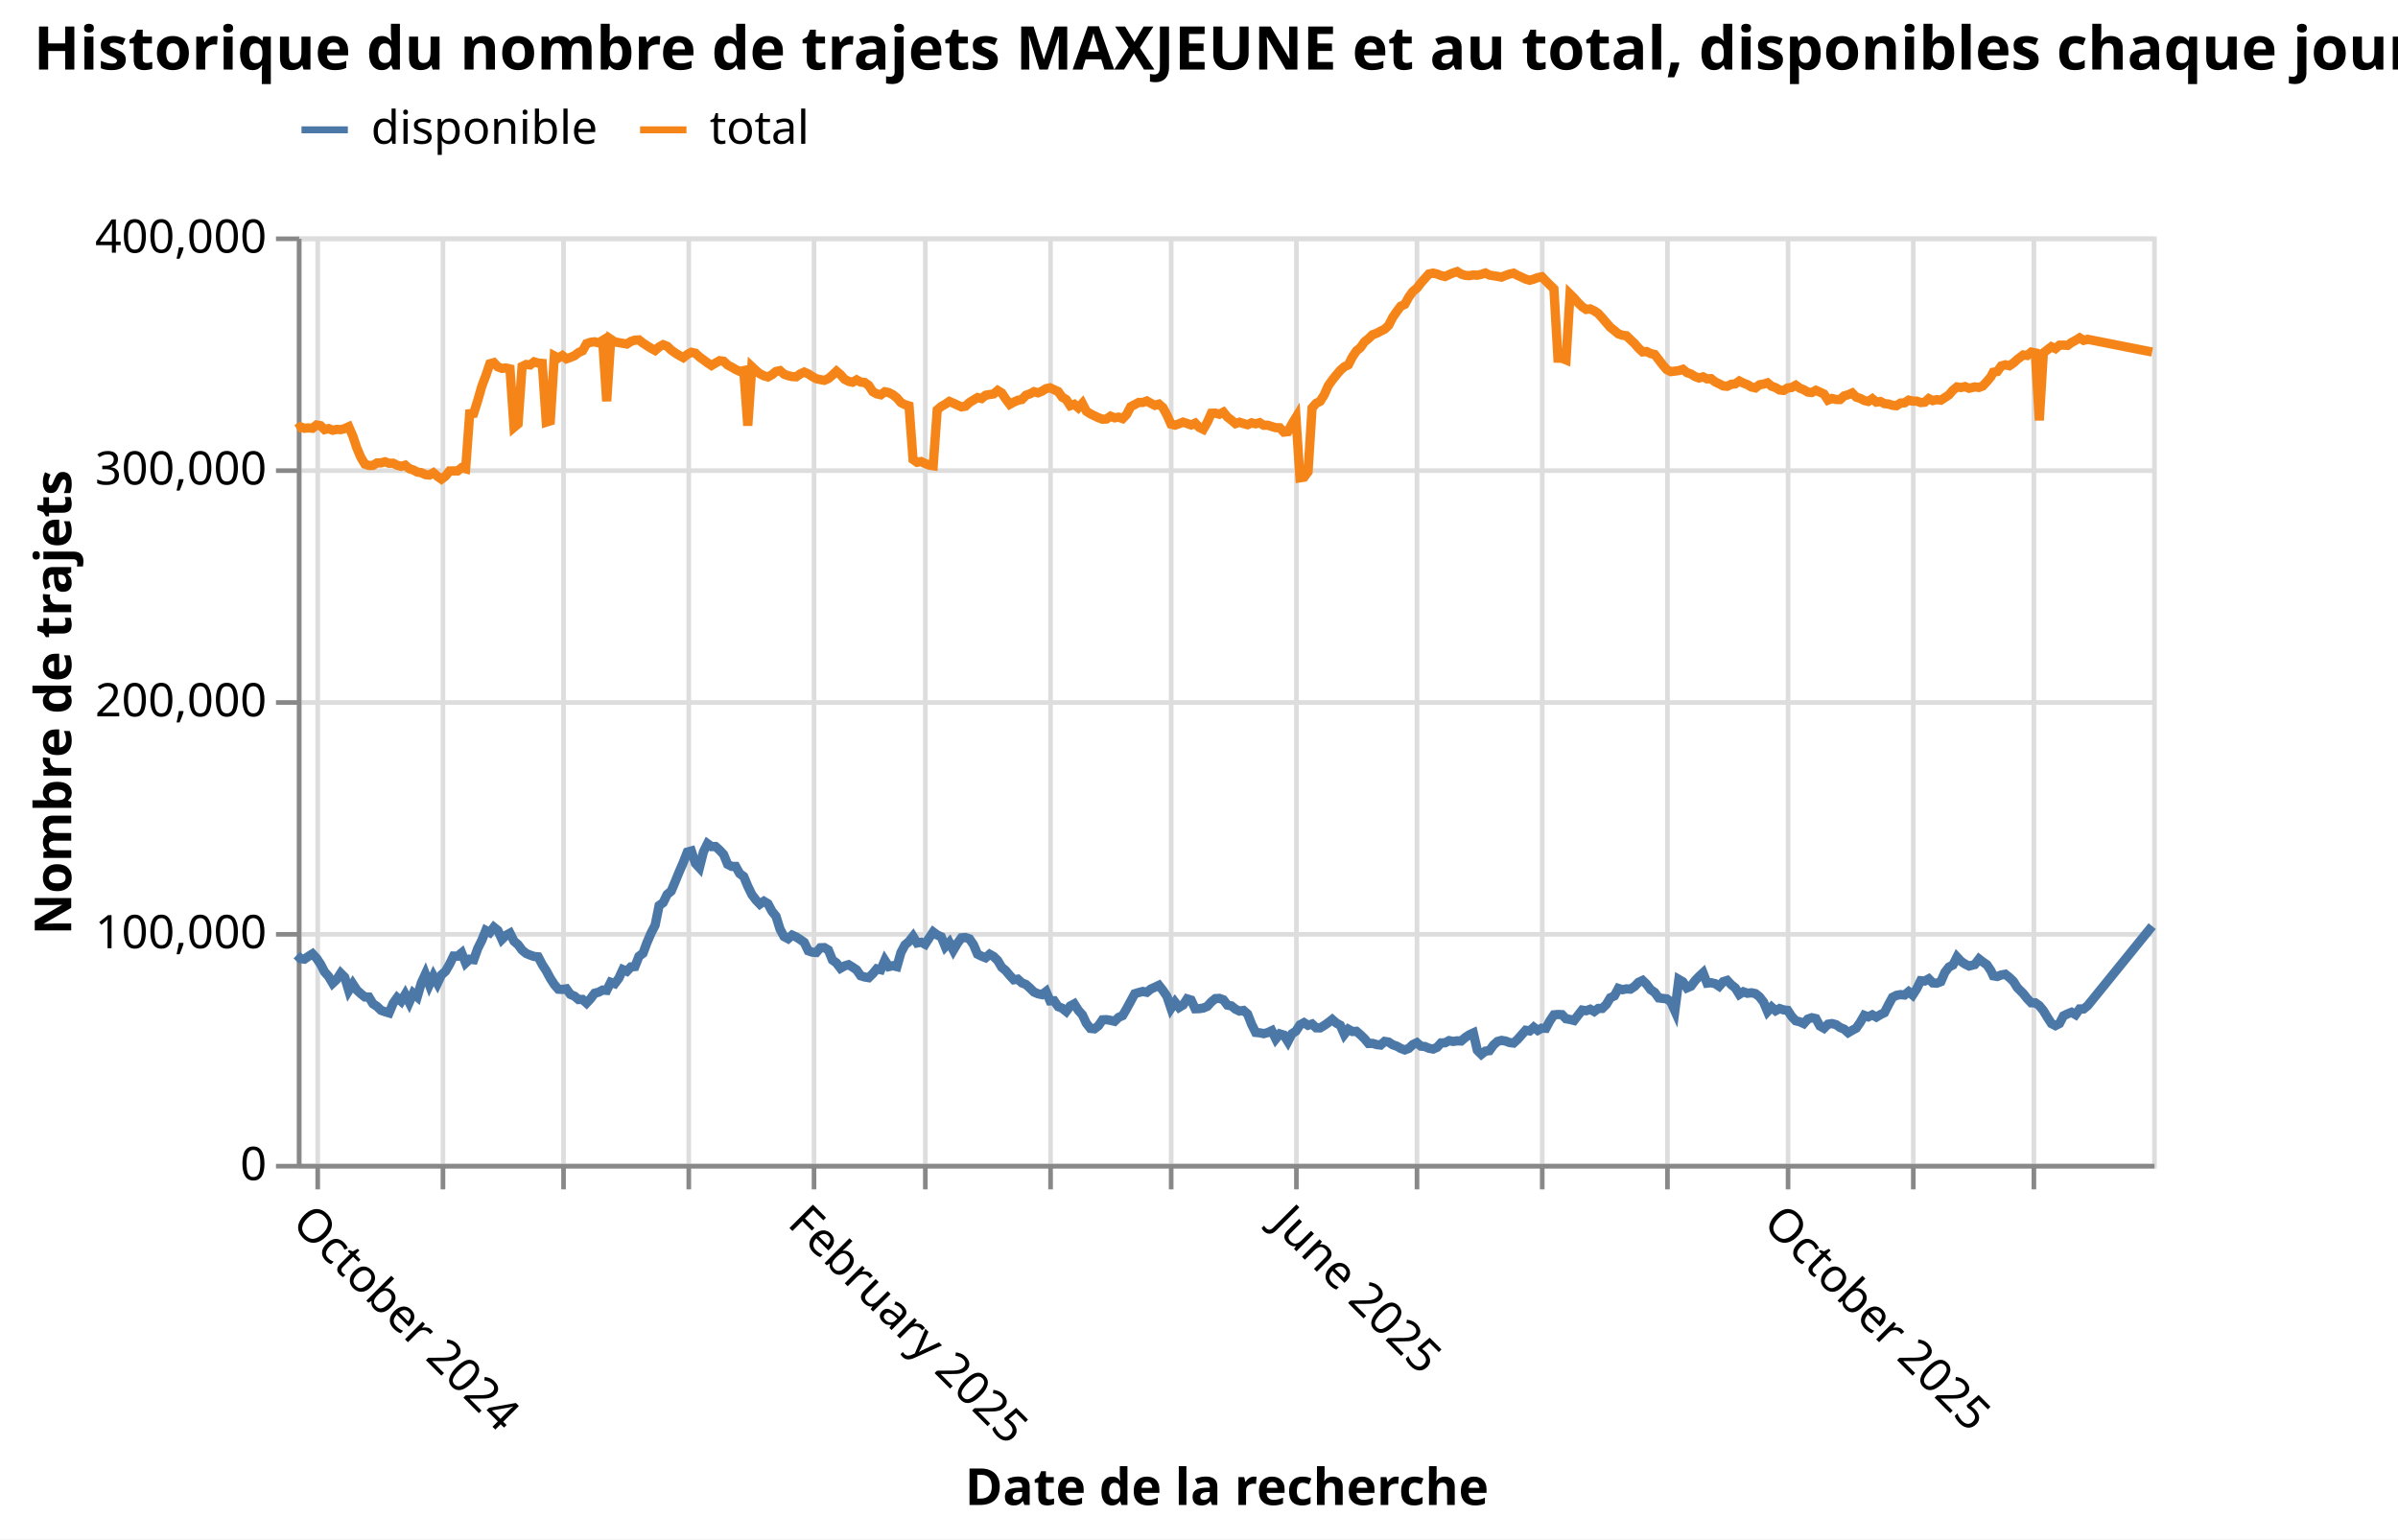
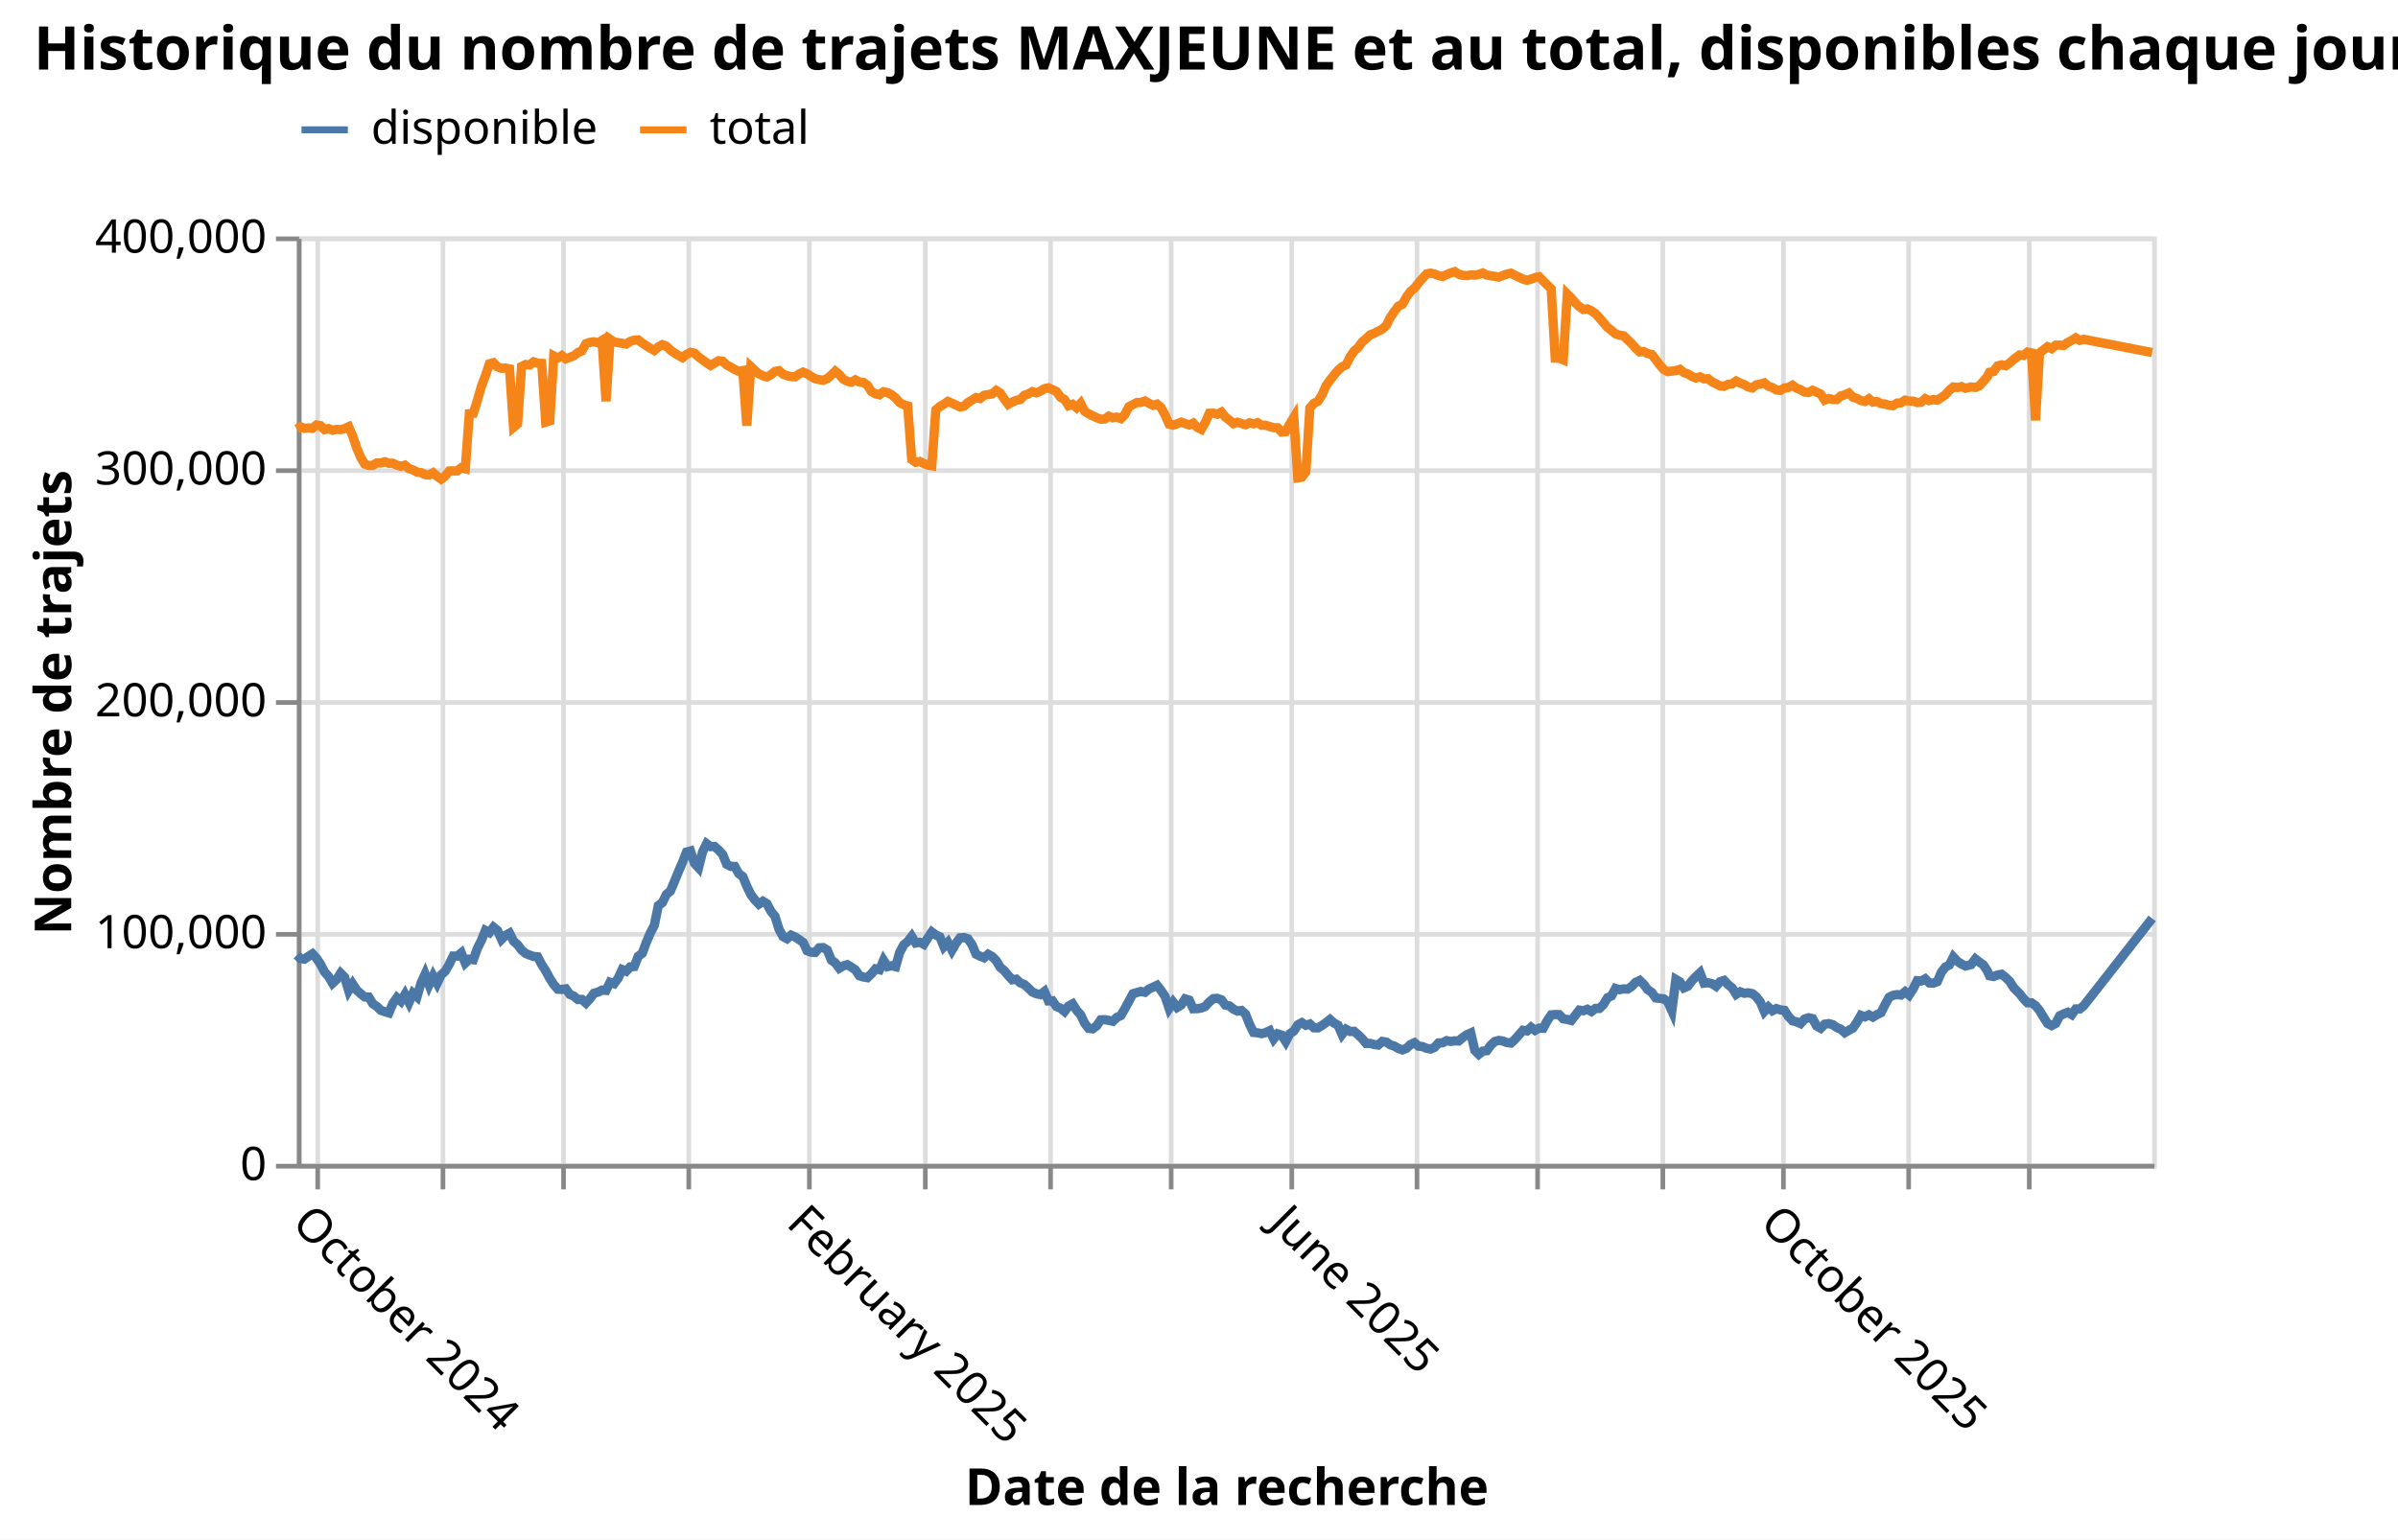
<svg xmlns="http://www.w3.org/2000/svg" version="1.1" class="marks" width="517" height="332" viewBox="0 0 517 332">
  <rect width="517" height="332" fill="white" />
  <g fill="none" stroke-miterlimit="10" transform="translate(64,51)">
    <g class="mark-group role-frame root" role="graphics-object" aria-roledescription="group mark container">
      <g transform="translate(0,0)">
        <path class="background" aria-hidden="true" d="M0.5,0.5h400v200h-400Z" stroke="#ddd" />
        <g>
          <g class="mark-group role-axis" aria-hidden="true">
            <g transform="translate(0.5,200.5)">
              <path class="background" aria-hidden="true" d="M0,0h0v0h0Z" pointer-events="none" />
              <g>
                <g class="mark-rule role-axis-grid" pointer-events="none">
                  <line transform="translate(4,-200)" x2="0" y2="200" stroke="#ddd" stroke-width="1" opacity="1" />
                  <line transform="translate(31,-200)" x2="0" y2="200" stroke="#ddd" stroke-width="1" opacity="1" />
                  <line transform="translate(57,-200)" x2="0" y2="200" stroke="#ddd" stroke-width="1" opacity="1" />
                  <line transform="translate(84,-200)" x2="0" y2="200" stroke="#ddd" stroke-width="1" opacity="1" />
-                   <line transform="translate(111,-200)" x2="0" y2="200" stroke="#ddd" stroke-width="1" opacity="1" />
+                   <line transform="translate(110,-200)" x2="0" y2="200" stroke="#ddd" stroke-width="1" opacity="1" />
                  <line transform="translate(135,-200)" x2="0" y2="200" stroke="#ddd" stroke-width="1" opacity="1" />
                  <line transform="translate(162,-200)" x2="0" y2="200" stroke="#ddd" stroke-width="1" opacity="1" />
                  <line transform="translate(188,-200)" x2="0" y2="200" stroke="#ddd" stroke-width="1" opacity="1" />
-                   <line transform="translate(215,-200)" x2="0" y2="200" stroke="#ddd" stroke-width="1" opacity="1" />
+                   <line transform="translate(214,-200)" x2="0" y2="200" stroke="#ddd" stroke-width="1" opacity="1" />
                  <line transform="translate(241,-200)" x2="0" y2="200" stroke="#ddd" stroke-width="1" opacity="1" />
-                   <line transform="translate(268,-200)" x2="0" y2="200" stroke="#ddd" stroke-width="1" opacity="1" />
-                   <line transform="translate(295,-200)" x2="0" y2="200" stroke="#ddd" stroke-width="1" opacity="1" />
-                   <line transform="translate(321,-200)" x2="0" y2="200" stroke="#ddd" stroke-width="1" opacity="1" />
-                   <line transform="translate(348,-200)" x2="0" y2="200" stroke="#ddd" stroke-width="1" opacity="1" />
-                   <line transform="translate(374,-200)" x2="0" y2="200" stroke="#ddd" stroke-width="1" opacity="1" />
+                   <line transform="translate(267,-200)" x2="0" y2="200" stroke="#ddd" stroke-width="1" opacity="1" />
+                   <line transform="translate(294,-200)" x2="0" y2="200" stroke="#ddd" stroke-width="1" opacity="1" />
+                   <line transform="translate(320,-200)" x2="0" y2="200" stroke="#ddd" stroke-width="1" opacity="1" />
+                   <line transform="translate(347,-200)" x2="0" y2="200" stroke="#ddd" stroke-width="1" opacity="1" />
+                   <line transform="translate(373,-200)" x2="0" y2="200" stroke="#ddd" stroke-width="1" opacity="1" />
                </g>
              </g>
              <path class="foreground" aria-hidden="true" d="" pointer-events="none" display="none" />
            </g>
          </g>
          <g class="mark-group role-axis" aria-hidden="true">
            <g transform="translate(0.5,0.5)">
              <path class="background" aria-hidden="true" d="M0,0h0v0h0Z" pointer-events="none" />
              <g>
                <g class="mark-rule role-axis-grid" pointer-events="none">
                  <line transform="translate(0,200)" x2="400" y2="0" stroke="#ddd" stroke-width="1" opacity="1" />
                  <line transform="translate(0,150)" x2="400" y2="0" stroke="#ddd" stroke-width="1" opacity="1" />
                  <line transform="translate(0,100)" x2="400" y2="0" stroke="#ddd" stroke-width="1" opacity="1" />
                  <line transform="translate(0,50)" x2="400" y2="0" stroke="#ddd" stroke-width="1" opacity="1" />
                  <line transform="translate(0,0)" x2="400" y2="0" stroke="#ddd" stroke-width="1" opacity="1" />
                </g>
              </g>
              <path class="foreground" aria-hidden="true" d="" pointer-events="none" display="none" />
            </g>
          </g>
          <g class="mark-group role-axis" role="graphics-symbol" aria-roledescription="axis" aria-label="X-axis titled 'Date de la recherche' for a time scale with values from September 2024 to December 2025">
            <g transform="translate(0.5,200.5)">
              <path class="background" aria-hidden="true" d="M0,0h0v0h0Z" pointer-events="none" />
              <g>
                <g class="mark-rule role-axis-tick" pointer-events="none">
                  <line transform="translate(4,0)" x2="0" y2="5" stroke="#888" stroke-width="1" opacity="1" />
                  <line transform="translate(31,0)" x2="0" y2="5" stroke="#888" stroke-width="1" opacity="1" />
                  <line transform="translate(57,0)" x2="0" y2="5" stroke="#888" stroke-width="1" opacity="1" />
                  <line transform="translate(84,0)" x2="0" y2="5" stroke="#888" stroke-width="1" opacity="1" />
-                   <line transform="translate(111,0)" x2="0" y2="5" stroke="#888" stroke-width="1" opacity="1" />
+                   <line transform="translate(110,0)" x2="0" y2="5" stroke="#888" stroke-width="1" opacity="1" />
                  <line transform="translate(135,0)" x2="0" y2="5" stroke="#888" stroke-width="1" opacity="1" />
                  <line transform="translate(162,0)" x2="0" y2="5" stroke="#888" stroke-width="1" opacity="1" />
                  <line transform="translate(188,0)" x2="0" y2="5" stroke="#888" stroke-width="1" opacity="1" />
-                   <line transform="translate(215,0)" x2="0" y2="5" stroke="#888" stroke-width="1" opacity="1" />
+                   <line transform="translate(214,0)" x2="0" y2="5" stroke="#888" stroke-width="1" opacity="1" />
                  <line transform="translate(241,0)" x2="0" y2="5" stroke="#888" stroke-width="1" opacity="1" />
-                   <line transform="translate(268,0)" x2="0" y2="5" stroke="#888" stroke-width="1" opacity="1" />
-                   <line transform="translate(295,0)" x2="0" y2="5" stroke="#888" stroke-width="1" opacity="1" />
-                   <line transform="translate(321,0)" x2="0" y2="5" stroke="#888" stroke-width="1" opacity="1" />
-                   <line transform="translate(348,0)" x2="0" y2="5" stroke="#888" stroke-width="1" opacity="1" />
-                   <line transform="translate(374,0)" x2="0" y2="5" stroke="#888" stroke-width="1" opacity="1" />
+                   <line transform="translate(267,0)" x2="0" y2="5" stroke="#888" stroke-width="1" opacity="1" />
+                   <line transform="translate(294,0)" x2="0" y2="5" stroke="#888" stroke-width="1" opacity="1" />
+                   <line transform="translate(320,0)" x2="0" y2="5" stroke="#888" stroke-width="1" opacity="1" />
+                   <line transform="translate(347,0)" x2="0" y2="5" stroke="#888" stroke-width="1" opacity="1" />
+                   <line transform="translate(373,0)" x2="0" y2="5" stroke="#888" stroke-width="1" opacity="1" />
                </g>
                <g class="mark-text role-axis-label" pointer-events="none">
-                   <text text-anchor="start" transform="translate(3.79556,7) rotate(45) translate(0,8)" font-family="sans-serif" font-size="10px" fill="#000" opacity="1">October 2024</text>
-                   <text text-anchor="start" transform="translate(30.73407,7) rotate(45) translate(0,8)" font-family="sans-serif" font-size="10px" fill="#000" opacity="0">November 2024</text>
-                   <text text-anchor="start" transform="translate(56.80359,7) rotate(45) translate(0,8)" font-family="sans-serif" font-size="10px" fill="#000" opacity="0">December 2024</text>
-                   <text text-anchor="start" transform="translate(83.7421,7) rotate(45) translate(0,8)" font-family="sans-serif" font-size="10px" fill="#000" opacity="0">January 2025</text>
-                   <text text-anchor="start" transform="translate(110.6806,7) rotate(45) translate(0,8)" font-family="sans-serif" font-size="10px" fill="#000" opacity="1">February 2025</text>
-                   <text text-anchor="start" transform="translate(135.0122,7) rotate(45) translate(0,8)" font-family="sans-serif" font-size="10px" fill="#000" opacity="0">March 2025</text>
-                   <text text-anchor="start" transform="translate(161.9507,7) rotate(45) translate(0,8)" font-family="sans-serif" font-size="10px" fill="#000" opacity="0">April 2025</text>
-                   <text text-anchor="start" transform="translate(188.0202,7) rotate(45) translate(0,8)" font-family="sans-serif" font-size="10px" fill="#000" opacity="0">May 2025</text>
-                   <text text-anchor="start" transform="translate(214.9587,7) rotate(45) translate(0,8)" font-family="sans-serif" font-size="10px" fill="#000" opacity="1">June 2025</text>
-                   <text text-anchor="start" transform="translate(241.0282,7) rotate(45) translate(0,8)" font-family="sans-serif" font-size="10px" fill="#000" opacity="0">July 2025</text>
-                   <text text-anchor="start" transform="translate(267.9667,7) rotate(45) translate(0,8)" font-family="sans-serif" font-size="10px" fill="#000" opacity="0">August 2025</text>
-                   <text text-anchor="start" transform="translate(294.9053,7) rotate(45) translate(0,8)" font-family="sans-serif" font-size="10px" fill="#000" opacity="0">September 2025</text>
-                   <text text-anchor="start" transform="translate(320.9748,7) rotate(45) translate(0,8)" font-family="sans-serif" font-size="10px" fill="#000" opacity="1">October 2025</text>
-                   <text text-anchor="start" transform="translate(347.9133,7) rotate(45) translate(0,8)" font-family="sans-serif" font-size="10px" fill="#000" opacity="0">November 2025</text>
-                   <text text-anchor="start" transform="translate(373.9828,7) rotate(45) translate(0,8)" font-family="sans-serif" font-size="10px" fill="#000" opacity="0">December 2025</text>
+                   <text text-anchor="start" transform="translate(3.787331,7) rotate(45) translate(0,8)" font-family="sans-serif" font-size="10px" fill="#000" opacity="1">October 2024</text>
+                   <text text-anchor="start" transform="translate(30.66744,7) rotate(45) translate(0,8)" font-family="sans-serif" font-size="10px" fill="#000" opacity="0">November 2024</text>
+                   <text text-anchor="start" transform="translate(56.68045,7) rotate(45) translate(0,8)" font-family="sans-serif" font-size="10px" fill="#000" opacity="0">December 2024</text>
+                   <text text-anchor="start" transform="translate(83.56055,7) rotate(45) translate(0,8)" font-family="sans-serif" font-size="10px" fill="#000" opacity="0">January 2025</text>
+                   <text text-anchor="start" transform="translate(110.4407,7) rotate(45) translate(0,8)" font-family="sans-serif" font-size="10px" fill="#000" opacity="1">February 2025</text>
+                   <text text-anchor="start" transform="translate(134.7195,7) rotate(45) translate(0,8)" font-family="sans-serif" font-size="10px" fill="#000" opacity="0">March 2025</text>
+                   <text text-anchor="start" transform="translate(161.5996,7) rotate(45) translate(0,8)" font-family="sans-serif" font-size="10px" fill="#000" opacity="0">April 2025</text>
+                   <text text-anchor="start" transform="translate(187.6126,7) rotate(45) translate(0,8)" font-family="sans-serif" font-size="10px" fill="#000" opacity="0">May 2025</text>
+                   <text text-anchor="start" transform="translate(214.4927,7) rotate(45) translate(0,8)" font-family="sans-serif" font-size="10px" fill="#000" opacity="1">June 2025</text>
+                   <text text-anchor="start" transform="translate(240.5057,7) rotate(45) translate(0,8)" font-family="sans-serif" font-size="10px" fill="#000" opacity="0">July 2025</text>
+                   <text text-anchor="start" transform="translate(267.3858,7) rotate(45) translate(0,8)" font-family="sans-serif" font-size="10px" fill="#000" opacity="0">August 2025</text>
+                   <text text-anchor="start" transform="translate(294.2659,7) rotate(45) translate(0,8)" font-family="sans-serif" font-size="10px" fill="#000" opacity="0">September 2025</text>
+                   <text text-anchor="start" transform="translate(320.2789,7) rotate(45) translate(0,8)" font-family="sans-serif" font-size="10px" fill="#000" opacity="1">October 2025</text>
+                   <text text-anchor="start" transform="translate(347.159,7) rotate(45) translate(0,8)" font-family="sans-serif" font-size="10px" fill="#000" opacity="0">November 2025</text>
+                   <text text-anchor="start" transform="translate(373.172,7) rotate(45) translate(0,8)" font-family="sans-serif" font-size="10px" fill="#000" opacity="0">December 2025</text>
                </g>
                <g class="mark-rule role-axis-domain" pointer-events="none">
                  <line transform="translate(0,0)" x2="400" y2="0" stroke="#888" stroke-width="1" opacity="1" />
                </g>
                <g class="mark-text role-axis-title" pointer-events="none">
                  <text text-anchor="middle" transform="translate(200,73.06063)" font-family="sans-serif" font-size="11px" font-weight="bold" fill="#000" opacity="1">Date de la recherche</text>
                </g>
              </g>
              <path class="foreground" aria-hidden="true" d="" pointer-events="none" display="none" />
            </g>
          </g>
          <g class="mark-group role-axis" role="graphics-symbol" aria-roledescription="axis" aria-label="Y-axis titled 'Nombre de trajets' for a linear scale with values from 0 to 400,000">
            <g transform="translate(0.5,0.5)">
              <path class="background" aria-hidden="true" d="M0,0h0v0h0Z" pointer-events="none" />
              <g>
                <g class="mark-rule role-axis-tick" pointer-events="none">
                  <line transform="translate(0,200)" x2="-5" y2="0" stroke="#888" stroke-width="1" opacity="1" />
                  <line transform="translate(0,150)" x2="-5" y2="0" stroke="#888" stroke-width="1" opacity="1" />
                  <line transform="translate(0,100)" x2="-5" y2="0" stroke="#888" stroke-width="1" opacity="1" />
                  <line transform="translate(0,50)" x2="-5" y2="0" stroke="#888" stroke-width="1" opacity="1" />
                  <line transform="translate(0,0)" x2="-5" y2="0" stroke="#888" stroke-width="1" opacity="1" />
                </g>
                <g class="mark-text role-axis-label" pointer-events="none">
                  <text text-anchor="end" transform="translate(-7,203)" font-family="sans-serif" font-size="10px" fill="#000" opacity="1">0</text>
                  <text text-anchor="end" transform="translate(-7,153)" font-family="sans-serif" font-size="10px" fill="#000" opacity="1">100,000</text>
                  <text text-anchor="end" transform="translate(-7,103)" font-family="sans-serif" font-size="10px" fill="#000" opacity="1">200,000</text>
                  <text text-anchor="end" transform="translate(-7,53)" font-family="sans-serif" font-size="10px" fill="#000" opacity="1">300,000</text>
                  <text text-anchor="end" transform="translate(-7,3)" font-family="sans-serif" font-size="10px" fill="#000" opacity="1">400,000</text>
                </g>
                <g class="mark-rule role-axis-domain" pointer-events="none">
                  <line transform="translate(0,200)" x2="0" y2="-200" stroke="#888" stroke-width="1" opacity="1" />
                </g>
                <g class="mark-text role-axis-title" pointer-events="none">
                  <text text-anchor="middle" transform="translate(-47.14746,100) rotate(-90) translate(0,-2)" font-family="sans-serif" font-size="11px" font-weight="bold" fill="#000" opacity="1">Nombre de trajets</text>
                </g>
              </g>
              <path class="foreground" aria-hidden="true" d="" pointer-events="none" display="none" />
            </g>
          </g>
          <g class="mark-group role-scope pathgroup" role="graphics-object" aria-roledescription="group mark container">
            <g transform="translate(0,0)">
              <path class="background" aria-hidden="true" d="M0,0h400v200h-400Z" />
              <g>
                <g class="mark-line role-mark marks" role="graphics-object" aria-roledescription="line mark container">
-                   <path aria-label="Date de la recherche: September 2024; Nombre de trajets: 90064; variable: disponible" role="graphics-symbol" aria-roledescription="line mark" d="M0,154.968L0.764,155.733L1.633,155.849L2.502,155.249L3.371,154.706L4.24,155.647L5.109,156.936L5.978,158.611L6.847,159.578L7.716,161.051L8.584,160.232L9.454,158.887L10.323,159.757L11.191,162.622L12.061,161.186L12.93,162.517L13.798,163.314L14.667,164.01L15.536,164.032L16.405,165.467L17.274,166.043L18.143,166.883L19.012,167.187L19.881,167.45L20.75,165.395L21.619,164.165L22.488,164.939L23.357,163.463L24.226,165.186L25.095,163.209L25.964,163.971L26.833,160.982L27.709,159.082L28.571,161.376L29.44,159.478L30.309,161.072L31.178,159.24L32.048,158.471L32.916,156.976L33.785,155.186L34.654,155.206L35.525,154.501L36.392,156.687L37.261,155.87L38.13,155.975L38.999,153.544L39.868,151.81L40.739,149.657L41.606,150.119L42.475,148.968L43.344,149.665L44.215,151.587L45.082,150.725L45.952,150.247L46.82,151.977L47.689,152.725L48.558,153.898L49.427,154.616L50.296,154.978L51.165,155.274L52.034,155.354L52.903,157.015L53.772,158.365L54.641,159.98L55.51,161.327L56.379,162.333L57.248,162.388L58.117,162.251L58.986,163.458L59.855,163.83L60.724,164.564L61.593,164.539L62.462,165.319L63.331,164.379L64.2,163.203L65.068,162.973L65.937,162.518L66.806,162.586L67.675,160.835L68.544,161.142L69.413,159.983L70.282,158.101L71.151,158.467L72.02,157.526L72.889,157.444L73.758,155.239L74.627,154.588L75.496,152.251L76.365,150.225L77.234,148.563L78.103,144.291L78.972,143.67L79.841,141.894L80.71,141.173L81.579,139.108L82.448,136.98L83.317,134.989L84.186,132.763L85.055,132.524L85.924,135.188L86.793,136.135L87.662,132.697L88.531,130.95L89.4,131.578L90.269,131.561L91.138,132.339L92.008,133.284L92.876,135.399L93.745,135.847L94.614,135.858L95.483,137.406L96.352,138.04L97.221,140.126L98.09,141.915L98.959,143.074L99.828,143.981L100.697,143.375L101.566,143.9L102.435,145.535L103.304,146.599L104.173,149.389L105.042,150.987L105.911,151.445L106.78,150.679L107.649,151.062L108.518,151.618L109.387,152.229L110.256,154.046L111.125,154.351L111.994,154.412L112.863,153.406L113.732,153.367L114.601,153.888L115.469,156.04L116.338,156.669L117.207,157.81L118.076,157.313L118.946,157.047L119.814,157.575L120.683,158.166L121.553,159.431L122.421,159.706L123.29,159.848L124.159,158.995L125.028,157.945L125.897,158.136L126.767,156.106L127.635,157.462L128.504,157.265L129.373,157.476L130.242,154.421L131.111,152.787L131.98,152.041L132.849,150.938L133.718,152.365L134.587,152.195L135.456,152.643L136.325,151.262L137.194,150.001L138.063,150.645L138.932,151.037L139.801,153.158L140.67,152.225L141.539,153.922L142.408,152.442L143.277,151.259L144.146,151.191L145.015,151.477L145.884,152.743L146.753,154.781L147.622,155.208L148.491,155.551L149.36,154.8L150.229,155.283L151.098,156.148L151.967,157.605L152.836,158.325L153.705,159.373L154.574,160.304L155.443,160.171L156.312,160.969L157.181,161.308L158.05,162.091L158.919,162.944L159.788,163.317L160.657,163.501L161.526,162.836L162.395,164.858L163.264,164.829L164.133,166.086L165.002,166.43L165.871,167.135L166.739,165.96L167.608,165.495L168.477,166.877L169.347,167.849L170.215,169.688L171.084,170.789L171.953,170.875L172.822,170.221L173.691,168.943L174.56,168.904L175.429,169.053L176.298,169.255L177.167,168.412L178.036,168.02L178.905,166.532L179.774,164.924L180.643,163.313L181.512,163.048L182.381,162.82L183.25,162.997L184.119,162.291L184.988,161.905L185.857,161.49L186.726,162.601L187.595,163.887L188.464,166.459L189.333,165.131L190.202,166.265L191.071,165.732L191.94,164.419L192.809,164.685L193.678,166.554L194.547,166.527L195.416,166.396L196.285,166.035L197.154,165.078L198.023,164.366L198.892,164.313L199.761,164.62L200.63,165.77L201.499,165.935L202.368,166.64L203.237,167.049L204.106,166.921L204.975,167.69L205.844,169.905L206.713,171.652L207.582,171.735L208.451,171.918L209.32,171.688L210.189,171.282L211.058,173.049L211.927,171.97L212.796,172.23L213.665,173.612L214.534,171.945L215.403,171.366L216.272,170.02L217.141,169.554L218.01,170.116L218.879,169.844L219.748,170.659L220.617,170.679L221.486,170.16L222.355,169.553L223.224,168.868L224.093,169.634L224.962,170.104L225.831,172.084L226.7,170.968L227.569,171.455L228.438,171.414L229.307,172.162L230.175,173L231.044,174.038L231.913,174.015L232.782,174.271L233.651,174.377L234.52,173.602L235.389,173.737L236.258,174.319L237.127,174.612L237.996,175.106L238.865,175.429L239.734,175.097L240.603,174.282L241.472,173.871L242.341,174.614L243.21,174.699L244.079,175.073L244.948,175.245L245.817,174.872L246.686,173.92L247.555,173.889L248.424,173.422L249.293,173.601L250.162,173.471L251.031,173.506L251.9,172.75L252.769,172.175L253.638,171.774L254.507,175.505L255.376,176.378L256.245,175.686L257.114,175.588L257.983,174.388L258.852,173.605L259.721,173.373L260.59,173.515L261.459,173.844L262.328,173.947L263.197,173.151L264.066,172.167L264.935,171.187L265.804,171.332L266.673,170.541L267.542,171.215L268.411,170.732L269.28,170.771L270.149,169.151L271.018,167.868L271.887,167.786L272.756,167.82L273.625,168.715L274.494,168.859L275.363,169.08L276.232,167.953L277.1,166.84L277.97,166.977L278.84,166.657L279.708,167.146L280.576,166.484L281.445,166.475L282.314,165.623L283.183,164.178L284.052,163.778L284.921,162.162L285.791,162.437L286.659,162.265L287.528,162.317L288.397,161.742L289.266,160.848L290.144,160.444L291.004,161.271L291.873,162.424L292.742,163.016L293.611,164.217L294.48,164.319L295.349,164.418L296.218,165.054L297.087,166.983L297.956,160.232L298.825,160.738L299.694,162.052L300.563,161.678L301.432,160.509L302.301,159.6L303.17,158.795L304.039,161.033L304.908,160.935L305.777,161.135L306.646,161.704L307.515,160.708L308.384,160.444L309.254,161.365L310.122,162.053L310.991,163.443L311.86,162.892L312.729,163.207L313.598,163.107L314.467,163.285L315.336,163.972L316.205,165.093L317.074,167.142L317.943,166.188L318.812,166.971L319.681,166.514L320.55,166.797L321.419,166.898L322.288,168.219L323.157,169.148L324.026,169.359L324.895,169.754L325.764,168.774L326.633,168.487L327.502,168.685L328.371,170.267L329.24,170.754L330.109,169.882L330.978,169.748L331.847,169.979L332.715,170.59L333.585,170.941L334.453,171.71L335.322,171.203L336.191,170.738L337.061,169.486L337.929,167.974L338.799,168.298L339.667,167.867L340.536,168.346L341.405,167.821L342.274,167.402L343.143,165.689L344.013,164.094L344.881,163.656L345.75,163.5L346.619,163.587L347.488,162.873L348.357,163.597L349.226,162.261L350.095,160.504L350.964,160.572L351.833,160.1L352.702,160.98L353.571,161.035L354.44,160.705L355.309,158.704L356.178,157.564L357.047,157.112L357.916,155.393L358.785,156.323L359.655,156.904L360.523,157.334L361.742,157.028L362.665,155.821L363.504,156.472L364.371,157.061L365.239,158.366L365.737,159.443L366.606,159.592L367.475,159.266L368.344,159.113L369.213,159.8L370.082,160.641L370.951,162.019L372.213,163.283L373.061,164.362L373.93,165.269L374.799,165.269L375.667,165.882L376.538,166.94L377.406,168.382L378.275,169.732L379.144,170.182L380.012,169.737L380.882,168.081L381.753,167.658L382.624,167.31L383.49,167.822L384.359,166.598L385.227,166.586L386.096,165.885L400,148.73" stroke="#4c78a8" stroke-width="2" />
+                   <path aria-label="Date de la recherche: September 2024; Nombre de trajets: 90064; variable: disponible" role="graphics-symbol" aria-roledescription="line mark" d="M0,154.968L0.762,155.733L1.629,155.849L2.496,155.249L3.363,154.706L4.23,155.647L5.098,156.936L5.965,158.611L6.832,159.578L7.699,161.051L8.566,160.232L9.433,158.887L10.3,159.757L11.167,162.622L12.034,161.186L12.901,162.517L13.769,163.314L14.636,164.01L15.503,164.032L16.37,165.467L17.237,166.043L18.104,166.883L18.971,167.187L19.838,167.45L20.705,165.395L21.572,164.165L22.44,164.939L23.307,163.463L24.174,165.186L25.041,163.209L25.908,163.971L26.775,160.982L27.648,159.082L28.509,161.376L29.377,159.478L30.244,161.072L31.111,159.24L31.978,158.471L32.845,156.976L33.712,155.186L34.579,155.206L35.448,154.501L36.313,156.687L37.18,155.87L38.047,155.975L38.915,153.544L39.782,151.81L40.65,149.657L41.516,150.119L42.383,148.968L43.25,149.665L44.119,151.587L44.984,150.725L45.852,150.247L46.718,151.977L47.585,152.725L48.452,153.898L49.32,154.616L50.187,154.978L51.054,155.274L51.921,155.354L52.788,157.015L53.655,158.365L54.522,159.98L55.389,161.327L56.256,162.333L57.124,162.388L57.991,162.251L58.858,163.458L59.725,163.83L60.592,164.564L61.459,164.539L62.327,165.319L63.194,164.379L64.061,163.203L64.927,162.973L65.794,162.518L66.662,162.586L67.529,160.835L68.396,161.142L69.263,159.983L70.13,158.101L70.997,158.467L71.864,157.526L72.731,157.444L73.598,155.239L74.466,154.588L75.333,152.251L76.2,150.225L77.067,148.563L77.934,144.291L78.801,143.67L79.668,141.894L80.535,141.173L81.402,139.108L82.269,136.98L83.136,134.989L84.004,132.763L84.871,132.524L85.738,135.188L86.605,136.135L87.472,132.697L88.339,130.95L89.206,131.578L90.073,131.561L90.94,132.339L91.808,133.284L92.675,135.399L93.542,135.847L94.409,135.858L95.276,137.406L96.143,138.04L97.01,140.126L97.877,141.915L98.744,143.074L99.611,143.981L100.478,143.375L101.346,143.9L102.213,145.535L103.08,146.599L103.947,149.389L104.814,150.987L105.681,151.445L106.548,150.679L107.415,151.062L108.282,151.618L109.149,152.229L110.017,154.046L110.884,154.351L111.751,154.412L112.618,153.406L113.485,153.367L114.352,153.888L115.219,156.04L116.086,156.669L116.953,157.81L117.82,157.313L118.688,157.047L119.555,157.575L120.422,158.166L121.289,159.431L122.156,159.706L123.023,159.848L123.89,158.995L124.757,157.945L125.624,158.136L126.492,156.106L127.359,157.462L128.226,157.265L129.093,157.476L129.96,154.421L130.827,152.787L131.694,152.041L132.561,150.938L133.428,152.365L134.295,152.195L135.162,152.643L136.03,151.262L136.897,150.001L137.764,150.645L138.631,151.037L139.498,153.158L140.365,152.225L141.232,153.922L142.099,152.442L142.966,151.259L143.834,151.191L144.701,151.477L145.568,152.743L146.435,154.781L147.302,155.208L148.169,155.551L149.036,154.8L149.903,155.283L150.77,156.148L151.637,157.605L152.504,158.325L153.372,159.373L154.239,160.304L155.106,160.171L155.973,160.969L156.84,161.308L157.707,162.091L158.574,162.944L159.441,163.317L160.308,163.501L161.175,162.836L162.043,164.858L162.91,164.829L163.777,166.086L164.644,166.43L165.511,167.135L166.378,165.96L167.245,165.495L168.112,166.877L168.979,167.849L169.846,169.688L170.714,170.789L171.581,170.875L172.448,170.221L173.315,168.943L174.182,168.904L175.049,169.053L175.916,169.255L176.783,168.412L177.65,168.02L178.518,166.532L179.385,164.924L180.252,163.313L181.119,163.048L181.986,162.82L182.853,162.997L183.72,162.291L184.587,161.905L185.454,161.49L186.321,162.601L187.188,163.887L188.056,166.459L188.923,165.131L189.79,166.265L190.657,165.732L191.524,164.419L192.391,164.685L193.258,166.554L194.125,166.527L194.992,166.396L195.859,166.035L196.727,165.078L197.594,164.366L198.461,164.313L199.328,164.62L200.195,165.77L201.062,165.935L201.929,166.64L202.796,167.049L203.663,166.921L204.53,167.69L205.398,169.905L206.265,171.652L207.132,171.735L207.999,171.918L208.866,171.688L209.733,171.282L210.6,173.049L211.467,171.97L212.334,172.23L213.202,173.612L214.069,171.945L214.936,171.366L215.803,170.02L216.67,169.554L217.537,170.116L218.404,169.844L219.271,170.659L220.138,170.679L221.006,170.16L221.873,169.553L222.74,168.868L223.607,169.634L224.474,170.104L225.341,172.084L226.208,170.968L227.076,171.455L227.943,171.414L228.81,172.162L229.676,173L230.543,174.038L231.41,174.015L232.278,174.271L233.145,174.377L234.012,173.602L234.879,173.737L235.746,174.319L236.613,174.612L237.48,175.106L238.347,175.429L239.215,175.097L240.082,174.282L240.949,173.871L241.816,174.614L242.683,174.699L243.55,175.073L244.417,175.245L245.284,174.872L246.151,173.92L247.018,173.889L247.886,173.422L248.753,173.601L249.62,173.471L250.487,173.506L251.354,172.75L252.221,172.175L253.088,171.774L253.955,175.505L254.822,176.378L255.69,175.686L256.556,175.588L257.423,174.388L258.291,173.605L259.158,173.373L260.025,173.515L260.892,173.844L261.76,173.947L262.626,173.151L263.493,172.167L264.36,171.187L265.227,171.332L266.095,170.541L266.962,171.215L267.829,170.732L268.696,170.771L269.563,169.151L270.43,167.868L271.297,167.786L272.165,167.82L273.031,168.715L273.899,168.859L274.766,169.08L275.633,167.953L276.5,166.84L277.367,166.977L278.235,166.657L279.101,167.146L279.968,166.484L280.835,166.475L281.702,165.623L282.57,164.178L283.437,163.778L284.304,162.162L285.171,162.437L286.038,162.265L286.905,162.317L287.772,161.742L288.639,160.848L289.515,160.444L290.373,161.271L291.241,162.424L292.108,163.016L292.975,164.217L293.842,164.319L294.709,164.418L295.576,165.054L296.443,166.983L297.31,160.232L298.177,160.738L299.044,162.052L299.911,161.678L300.779,160.509L301.646,159.6L302.513,158.795L303.38,161.033L304.247,160.935L305.114,161.135L305.981,161.704L306.848,160.708L307.715,160.444L308.583,161.365L309.45,162.053L310.317,163.443L311.184,162.892L312.051,163.207L312.918,163.107L313.785,163.285L314.652,163.972L315.519,165.093L316.386,167.142L317.254,166.188L318.121,166.971L318.988,166.514L319.855,166.797L320.722,166.898L321.589,168.219L322.456,169.148L323.323,169.359L324.19,169.754L325.057,168.774L325.925,168.487L326.792,168.685L327.659,170.267L328.526,170.754L329.393,169.882L330.26,169.748L331.127,169.979L331.994,170.59L332.861,170.941L333.728,171.71L334.595,171.203L335.463,170.738L336.33,169.486L337.197,167.974L338.064,168.298L338.931,167.867L339.798,168.346L340.665,167.821L341.532,167.402L342.399,165.689L343.268,164.094L344.134,163.656L345.001,163.5L345.868,163.587L346.735,162.873L347.602,163.597L348.469,162.261L349.336,160.504L350.203,160.572L351.07,160.1L351.937,160.98L352.805,161.035L353.672,160.705L354.539,158.704L355.406,157.564L356.273,157.112L357.14,155.393L358.007,156.323L358.875,156.904L359.741,157.334L360.957,157.028L361.879,155.821L362.716,156.472L363.581,157.061L364.447,158.366L364.944,159.443L365.811,159.592L366.678,159.266L367.545,159.113L368.412,159.8L369.279,160.641L370.147,162.019L371.406,163.283L372.252,164.362L373.119,165.269L373.987,165.269L374.853,165.882L375.721,166.94L376.588,168.382L377.455,169.732L378.322,170.182L379.189,169.737L380.056,168.081L380.925,167.658L381.795,167.31L382.658,167.822L383.525,166.598L384.392,166.586L385.259,165.885L400,147.071" stroke="#4c78a8" stroke-width="2" />
                </g>
              </g>
              <path class="foreground" aria-hidden="true" d="" display="none" />
            </g>
            <g transform="translate(0,0)">
              <path class="background" aria-hidden="true" d="M0,0h400v200h-400Z" />
              <g>
                <g class="mark-line role-mark marks" role="graphics-object" aria-roledescription="line mark container">
-                   <path aria-label="Date de la recherche: September 2024; Nombre de trajets: 316947; variable: total" role="graphics-symbol" aria-roledescription="line mark" d="M0,41.527L0.764,41.049L1.633,41.365L2.502,41.288L3.371,41.358L4.24,40.661L5.109,40.8L5.978,41.647L6.847,41.43L7.716,41.781L8.584,41.611L9.454,41.656L10.323,41.43L11.191,41.03L12.061,43.01L12.93,45.596L13.798,47.643L14.667,49.087L15.536,49.384L16.405,49.365L17.274,48.839L18.143,48.832L19.012,48.585L19.881,48.91L20.75,48.899L21.619,49.331L22.488,49.564L23.357,49.321L24.226,50.066L25.095,50.34L25.964,50.805L26.833,50.942L27.709,51.354L28.571,51.45L29.44,50.957L30.309,51.726L31.178,52.334L32.048,51.669L32.916,50.57L33.785,50.564L34.654,50.562L35.525,49.876L36.392,50.093L37.261,38.228L38.13,38.143L38.999,35.371L39.868,32.326L40.739,30.021L41.606,27.456L42.475,27.215L43.344,28.117L44.215,28.444L45.082,28.367L45.952,28.557L46.82,41.151L47.689,40.42L48.558,28.041L49.427,27.611L50.296,27.705L51.165,27.039L52.034,27.306L52.903,27.371L53.772,40.039L54.641,39.766L55.51,25.754L56.379,26.212L57.248,25.675L58.117,26.382L58.986,26.069L59.855,25.719L60.724,25.039L61.593,24.65L62.462,23.12L63.331,22.817L64.2,22.71L65.068,22.94L65.937,22.407L66.806,35.535L67.675,22.16L68.544,22.744L69.413,22.89L70.282,23.04L71.151,23.195L72.02,22.626L72.889,22.355L73.758,22.304L74.627,22.991L75.496,23.55L76.365,24.107L77.234,24.576L78.103,23.818L78.972,23.341L79.841,23.676L80.71,24.5L81.579,25.115L82.448,25.657L83.317,26.126L84.186,25.436L85.055,24.98L85.924,25.17L86.793,25.974L87.662,26.597L88.531,27.242L89.4,27.815L90.269,27.286L91.138,26.791L92.008,26.904L92.876,27.712L93.745,28.178L94.614,28.689L95.483,29.084L96.352,28.919L97.221,40.807L98.09,28.083L98.959,28.901L99.828,29.61L100.697,30.048L101.566,30.29L102.435,29.815L103.304,29.11L104.173,28.935L105.042,29.696L105.911,30.018L106.78,30.221L107.649,30.265L108.518,29.649L109.387,29.249L110.256,29.627L111.125,30.194L111.994,30.682L112.863,30.869L113.732,31.018L114.601,30.63L115.469,29.898L116.338,29.063L117.207,29.787L118.076,30.791L118.946,31.233L119.814,31.43L120.683,30.925L121.553,31.398L122.421,31.486L123.29,32.116L124.159,33.46L125.028,33.938L125.897,34.14L126.767,33.49L127.635,33.675L128.504,34.13L129.373,34.822L130.242,35.822L131.111,36.272L131.98,36.531L132.849,48.092L133.718,48.7L134.587,48.537L135.456,48.953L136.325,49.309L137.194,49.441L138.063,37.403L138.932,36.658L139.801,36.172L140.67,35.573L141.539,35.953L142.408,36.352L143.277,36.749L144.146,36.606L145.015,35.803L145.884,35.27L146.753,34.746L147.622,34.945L148.491,34.238L149.36,34.09L150.229,33.953L151.098,33.214L151.967,33.749L152.836,35.042L153.705,36.193L154.574,35.709L155.443,35.329L156.312,35.163L157.181,34.246L158.05,33.944L158.919,33.472L159.788,33.717L160.657,33.352L161.526,32.816L162.395,32.633L163.264,33.048L164.133,33.438L165.002,34.651L165.871,35.16L166.739,36.488L167.608,36.186L168.477,36.929L169.347,35.987L170.215,37.685L171.084,38.249L171.953,38.674L172.822,39.089L173.691,39.408L174.56,39.365L175.429,38.758L176.298,39.11L177.167,38.964L178.036,39.274L178.905,38.372L179.774,36.711L180.643,36.258L181.512,35.788L182.381,35.793L183.25,35.479L184.119,35.973L184.988,36.414L185.857,36.152L186.726,36.902L187.595,38.521L188.464,40.467L189.333,40.691L190.202,40.384L191.071,40.043L191.94,40.336L192.809,40.649L193.678,40.256L194.547,41.172L195.416,41.592L196.285,40.08L197.154,38.132L198.023,38.1L198.892,38.331L199.761,37.88L200.63,38.948L201.499,39.611L202.368,40.357L203.237,40.06L204.106,40.349L204.975,40.586L205.844,40.189L206.713,40.399L207.582,40.158L208.451,40.715L209.32,40.699L210.189,40.983L211.058,41.231L211.927,41.256L212.796,42.185L213.665,42.09L214.534,40.438L215.403,39.02L216.272,52.049L217.141,51.912L218.01,50.752L218.879,36.969L219.748,35.983L220.617,35.548L221.486,34.173L222.355,32.211L223.224,30.981L224.093,29.89L224.962,28.866L225.831,28.1L226.7,27.683L227.569,25.971L228.438,24.683L229.307,23.962L230.175,22.735L231.044,22.033L231.913,21.19L232.782,20.884L233.651,20.419L234.52,19.985L235.389,19.168L236.258,17.456L237.127,16.19L237.996,15.035L238.865,14.634L239.734,13.064L240.603,11.864L241.472,11.148L242.341,10.03L243.21,9.048L244.079,8.079L244.948,7.898L245.817,8.097L246.686,8.432L247.555,8.631L248.424,8.218L249.293,7.851L250.162,7.582L251.031,8.117L251.9,8.381L252.769,8.445L253.638,8.299L254.507,8.35L255.376,8.168L256.245,7.874L257.114,8.324L257.983,8.467L258.852,8.599L259.721,8.763L260.59,8.411L261.459,8.105L262.328,7.916L263.197,8.394L264.066,8.785L264.935,9.192L265.804,9.444L266.673,9.189L267.542,8.868L268.411,8.691L269.28,9.589L270.149,10.45L271.018,11.298L271.887,26.241L272.756,26.255L273.625,26.615L274.494,12.424L275.363,13.281L276.232,14.295L277.1,15.142L277.97,15.736L278.84,15.622L279.708,16.027L280.576,16.613L281.445,17.571L282.314,18.592L283.183,19.595L284.052,20.28L284.921,21.004L285.791,21.29L286.659,21.409L287.528,22.259L288.397,23.083L289.266,24.075L290.144,24.892L291.004,24.815L291.873,25.244L292.742,25.441L293.611,26.561L294.48,27.699L295.349,28.712L296.218,29.141L297.087,29.038L297.956,28.923L298.825,28.652L299.694,29.351L300.563,29.653L301.432,30.2L302.301,30.52L303.17,30.271L304.039,30.71L304.908,30.667L305.777,31.361L306.646,31.769L307.515,32.228L308.384,32.306L309.254,31.876L310.122,31.782L310.991,31.17L311.86,31.611L312.729,31.946L313.598,32.459L314.467,32.654L315.336,31.981L316.205,31.844L317.074,31.574L317.943,32.295L318.812,32.595L319.681,33.111L320.55,33.202L321.419,32.672L322.288,32.566L323.157,32.081L324.026,32.709L324.895,33.048L325.764,33.56L326.633,33.638L327.502,33.176L328.371,33.573L329.24,33.975L330.109,35.29L330.978,34.936L331.847,35.158L332.715,35.173L333.585,34.383L334.453,34.136L335.322,33.757L336.191,34.643L337.061,34.921L337.929,35.372L338.799,35.572L339.667,35.004L340.536,35.725L341.405,35.591L342.274,36.046L343.143,36.129L344.013,36.411L344.881,36.495L345.75,35.929L346.619,35.871L347.488,35.301L348.357,35.509L349.226,35.509L350.095,35.814L350.964,35.738L351.833,34.966L352.702,35.394L353.571,35.18L354.44,35.303L355.309,34.746L356.178,34.16L357.047,33.165L357.916,32.445L358.785,32.579L359.655,32.374L360.523,32.739L361.742,32.449L362.665,32.556L363.504,32.219L364.371,31.284L365.239,30.231L365.737,29.282L366.606,29.126L367.475,27.921L368.344,27.676L369.213,27.879L370.082,27.284L370.951,26.502L372.213,25.553L373.061,25.661L373.93,24.935L374.799,25.109L375.667,39.657L376.538,25.119L377.406,24.443L378.275,23.78L379.144,24.181L380.012,23.443L380.882,23.422L381.753,23.494L382.624,22.861L383.49,22.395L384.359,21.859L385.227,22.405L386.096,22.175L400,24.92" stroke="#f58518" stroke-width="2" />
+                   <path aria-label="Date de la recherche: September 2024; Nombre de trajets: 316947; variable: total" role="graphics-symbol" aria-roledescription="line mark" d="M0,41.527L0.762,41.049L1.629,41.365L2.496,41.288L3.363,41.358L4.23,40.661L5.098,40.8L5.965,41.647L6.832,41.43L7.699,41.781L8.566,41.611L9.433,41.656L10.3,41.43L11.167,41.03L12.034,43.01L12.901,45.596L13.769,47.643L14.636,49.087L15.503,49.384L16.37,49.365L17.237,48.839L18.104,48.832L18.971,48.585L19.838,48.91L20.705,48.899L21.572,49.331L22.44,49.564L23.307,49.321L24.174,50.066L25.041,50.34L25.908,50.805L26.775,50.942L27.648,51.354L28.509,51.45L29.377,50.957L30.244,51.726L31.111,52.334L31.978,51.669L32.845,50.57L33.712,50.564L34.579,50.562L35.448,49.876L36.313,50.093L37.18,38.228L38.047,38.143L38.915,35.371L39.782,32.326L40.65,30.021L41.516,27.456L42.383,27.215L43.25,28.117L44.119,28.444L44.984,28.367L45.852,28.557L46.718,41.151L47.585,40.42L48.452,28.041L49.32,27.611L50.187,27.705L51.054,27.039L51.921,27.306L52.788,27.371L53.655,40.039L54.522,39.766L55.389,25.754L56.256,26.212L57.124,25.675L57.991,26.382L58.858,26.069L59.725,25.719L60.592,25.039L61.459,24.65L62.327,23.12L63.194,22.817L64.061,22.71L64.927,22.94L65.794,22.407L66.662,35.535L67.529,22.16L68.396,22.744L69.263,22.89L70.13,23.04L70.997,23.195L71.864,22.626L72.731,22.355L73.598,22.304L74.466,22.991L75.333,23.55L76.2,24.107L77.067,24.576L77.934,23.818L78.801,23.341L79.668,23.676L80.535,24.5L81.402,25.115L82.269,25.657L83.136,26.126L84.004,25.436L84.871,24.98L85.738,25.17L86.605,25.974L87.472,26.597L88.339,27.242L89.206,27.815L90.073,27.286L90.94,26.791L91.808,26.904L92.675,27.712L93.542,28.178L94.409,28.689L95.276,29.084L96.143,28.919L97.01,40.807L97.877,28.083L98.744,28.901L99.611,29.61L100.478,30.048L101.346,30.29L102.213,29.815L103.08,29.11L103.947,28.935L104.814,29.696L105.681,30.018L106.548,30.221L107.415,30.265L108.282,29.649L109.149,29.249L110.017,29.627L110.884,30.194L111.751,30.682L112.618,30.869L113.485,31.018L114.352,30.63L115.219,29.898L116.086,29.063L116.953,29.787L117.82,30.791L118.688,31.233L119.555,31.43L120.422,30.925L121.289,31.398L122.156,31.486L123.023,32.116L123.89,33.46L124.757,33.938L125.624,34.14L126.492,33.49L127.359,33.675L128.226,34.13L129.093,34.822L129.96,35.822L130.827,36.272L131.694,36.531L132.561,48.092L133.428,48.7L134.295,48.537L135.162,48.953L136.03,49.309L136.897,49.441L137.764,37.403L138.631,36.658L139.498,36.172L140.365,35.573L141.232,35.953L142.099,36.352L142.966,36.749L143.834,36.606L144.701,35.803L145.568,35.27L146.435,34.746L147.302,34.945L148.169,34.238L149.036,34.09L149.903,33.953L150.77,33.214L151.637,33.749L152.504,35.042L153.372,36.193L154.239,35.709L155.106,35.329L155.973,35.163L156.84,34.246L157.707,33.944L158.574,33.472L159.441,33.717L160.308,33.352L161.175,32.816L162.043,32.633L162.91,33.048L163.777,33.438L164.644,34.651L165.511,35.16L166.378,36.488L167.245,36.186L168.112,36.929L168.979,35.987L169.846,37.685L170.714,38.249L171.581,38.674L172.448,39.089L173.315,39.408L174.182,39.365L175.049,38.758L175.916,39.11L176.783,38.964L177.65,39.274L178.518,38.372L179.385,36.711L180.252,36.258L181.119,35.788L181.986,35.793L182.853,35.479L183.72,35.973L184.587,36.414L185.454,36.152L186.321,36.902L187.188,38.521L188.056,40.467L188.923,40.691L189.79,40.384L190.657,40.043L191.524,40.336L192.391,40.649L193.258,40.256L194.125,41.172L194.992,41.592L195.859,40.08L196.727,38.132L197.594,38.1L198.461,38.331L199.328,37.88L200.195,38.948L201.062,39.611L201.929,40.357L202.796,40.06L203.663,40.349L204.53,40.586L205.398,40.189L206.265,40.399L207.132,40.158L207.999,40.715L208.866,40.699L209.733,40.983L210.6,41.231L211.467,41.256L212.334,42.185L213.202,42.09L214.069,40.438L214.936,39.02L215.803,52.049L216.67,51.912L217.537,50.752L218.404,36.969L219.271,35.983L220.138,35.548L221.006,34.173L221.873,32.211L222.74,30.981L223.607,29.89L224.474,28.866L225.341,28.1L226.208,27.683L227.076,25.971L227.943,24.683L228.81,23.962L229.676,22.735L230.543,22.033L231.41,21.19L232.278,20.884L233.145,20.419L234.012,19.985L234.879,19.168L235.746,17.456L236.613,16.19L237.48,15.035L238.347,14.634L239.215,13.064L240.082,11.864L240.949,11.148L241.816,10.03L242.683,9.048L243.55,8.079L244.417,7.898L245.284,8.097L246.151,8.432L247.018,8.631L247.886,8.218L248.753,7.851L249.62,7.582L250.487,8.117L251.354,8.381L252.221,8.445L253.088,8.299L253.955,8.35L254.822,8.168L255.69,7.874L256.556,8.324L257.423,8.467L258.291,8.599L259.158,8.763L260.025,8.411L260.892,8.105L261.76,7.916L262.626,8.394L263.493,8.785L264.36,9.192L265.227,9.444L266.095,9.189L266.962,8.868L267.829,8.691L268.696,9.589L269.563,10.45L270.43,11.298L271.297,26.241L272.165,26.255L273.031,26.615L273.899,12.424L274.766,13.281L275.633,14.295L276.5,15.142L277.367,15.736L278.235,15.622L279.101,16.027L279.968,16.613L280.835,17.571L281.702,18.592L282.57,19.595L283.437,20.28L284.304,21.004L285.171,21.29L286.038,21.409L286.905,22.259L287.772,23.083L288.639,24.075L289.515,24.892L290.373,24.815L291.241,25.244L292.108,25.441L292.975,26.561L293.842,27.699L294.709,28.712L295.576,29.141L296.443,29.038L297.31,28.923L298.177,28.652L299.044,29.351L299.911,29.653L300.779,30.2L301.646,30.52L302.513,30.271L303.38,30.71L304.247,30.667L305.114,31.361L305.981,31.769L306.848,32.228L307.715,32.306L308.583,31.876L309.45,31.782L310.317,31.17L311.184,31.611L312.051,31.946L312.918,32.459L313.785,32.654L314.652,31.981L315.519,31.844L316.386,31.574L317.254,32.295L318.121,32.595L318.988,33.111L319.855,33.202L320.722,32.672L321.589,32.566L322.456,32.081L323.323,32.709L324.19,33.048L325.057,33.56L325.925,33.638L326.792,33.176L327.659,33.573L328.526,33.975L329.393,35.29L330.26,34.936L331.127,35.158L331.994,35.173L332.861,34.383L333.728,34.136L334.595,33.757L335.463,34.643L336.33,34.921L337.197,35.372L338.064,35.572L338.931,35.004L339.798,35.725L340.665,35.591L341.532,36.046L342.399,36.129L343.268,36.411L344.134,36.495L345.001,35.929L345.868,35.871L346.735,35.301L347.602,35.509L348.469,35.509L349.336,35.814L350.203,35.738L351.07,34.966L351.937,35.394L352.805,35.18L353.672,35.303L354.539,34.746L355.406,34.16L356.273,33.165L357.14,32.445L358.007,32.579L358.875,32.374L359.741,32.739L360.957,32.449L361.879,32.556L362.716,32.219L363.581,31.284L364.447,30.231L364.944,29.282L365.811,29.126L366.678,27.921L367.545,27.676L368.412,27.879L369.279,27.284L370.147,26.502L371.406,25.553L372.252,25.661L373.119,24.935L373.987,25.109L374.853,39.657L375.721,25.119L376.588,24.443L377.455,23.78L378.322,24.181L379.189,23.443L380.056,23.422L380.925,23.494L381.795,22.861L382.658,22.395L383.525,21.859L384.392,22.405L385.259,22.175L400,25.031" stroke="#f58518" stroke-width="2" />
                </g>
              </g>
              <path class="foreground" aria-hidden="true" d="" display="none" />
            </g>
          </g>
          <g class="mark-group role-legend" role="graphics-symbol" aria-roledescription="legend" aria-label="Symbol legend for stroke color with 2 values: disponible, total">
            <g transform="translate(0,-29)">
              <path class="background" aria-hidden="true" d="M0,0h108v11h-108Z" pointer-events="none" />
              <g>
                <g class="mark-group role-legend-entry">
                  <g transform="translate(0,0)">
                    <path class="background" aria-hidden="true" d="M0,0h0v0h0Z" pointer-events="none" />
                    <g>
                      <g class="mark-group role-scope" role="graphics-object" aria-roledescription="group mark container">
                        <g transform="translate(0,0)">
                          <path class="background" aria-hidden="true" d="M0,0h61.034v11h-61.034Z" pointer-events="none" opacity="1" />
                          <g>
                            <g class="mark-symbol role-legend-symbol" pointer-events="none">
                              <path transform="translate(6,6)" d="M-5,0L5,0" stroke="#4c78a8" stroke-width="1.5" opacity="1" />
                            </g>
                            <g class="mark-text role-legend-label" pointer-events="none">
                              <text text-anchor="start" transform="translate(16,9)" font-family="sans-serif" font-size="10px" fill="#000" opacity="1">disponible</text>
                            </g>
                          </g>
                          <path class="foreground" aria-hidden="true" d="" pointer-events="none" display="none" />
                        </g>
                        <g transform="translate(73,0)">
                          <path class="background" aria-hidden="true" d="M0,0h34.901v11h-34.901Z" pointer-events="none" opacity="1" />
                          <g>
                            <g class="mark-symbol role-legend-symbol" pointer-events="none">
                              <path transform="translate(6,6)" d="M-5,0L5,0" stroke="#f58518" stroke-width="1.5" opacity="1" />
                            </g>
                            <g class="mark-text role-legend-label" pointer-events="none">
                              <text text-anchor="start" transform="translate(16,9)" font-family="sans-serif" font-size="10px" fill="#000" opacity="1">total</text>
                            </g>
                          </g>
                          <path class="foreground" aria-hidden="true" d="" pointer-events="none" display="none" />
                        </g>
                      </g>
                    </g>
                    <path class="foreground" aria-hidden="true" d="" pointer-events="none" display="none" />
                  </g>
                </g>
              </g>
              <path class="foreground" aria-hidden="true" d="" pointer-events="none" display="none" />
            </g>
          </g>
          <g class="mark-group role-title">
            <g transform="translate(200,-46)">
              <path class="background" aria-hidden="true" d="M0,0h0v0h0Z" pointer-events="none" />
              <g>
                <g class="mark-text role-title-text" role="graphics-symbol" aria-roledescription="title" aria-label="Title text 'Historique du nombre de trajets MAXJEUNE et au total, disponibles chaque jour'" pointer-events="none">
                  <text text-anchor="middle" transform="translate(0,10)" font-family="sans-serif" font-size="13px" font-weight="bold" fill="#000" opacity="1">Historique du nombre de trajets MAXJEUNE et au total, disponibles chaque jour</text>
                </g>
              </g>
              <path class="foreground" aria-hidden="true" d="" pointer-events="none" display="none" />
            </g>
          </g>
        </g>
        <path class="foreground" aria-hidden="true" d="" display="none" />
      </g>
    </g>
  </g>
</svg>
